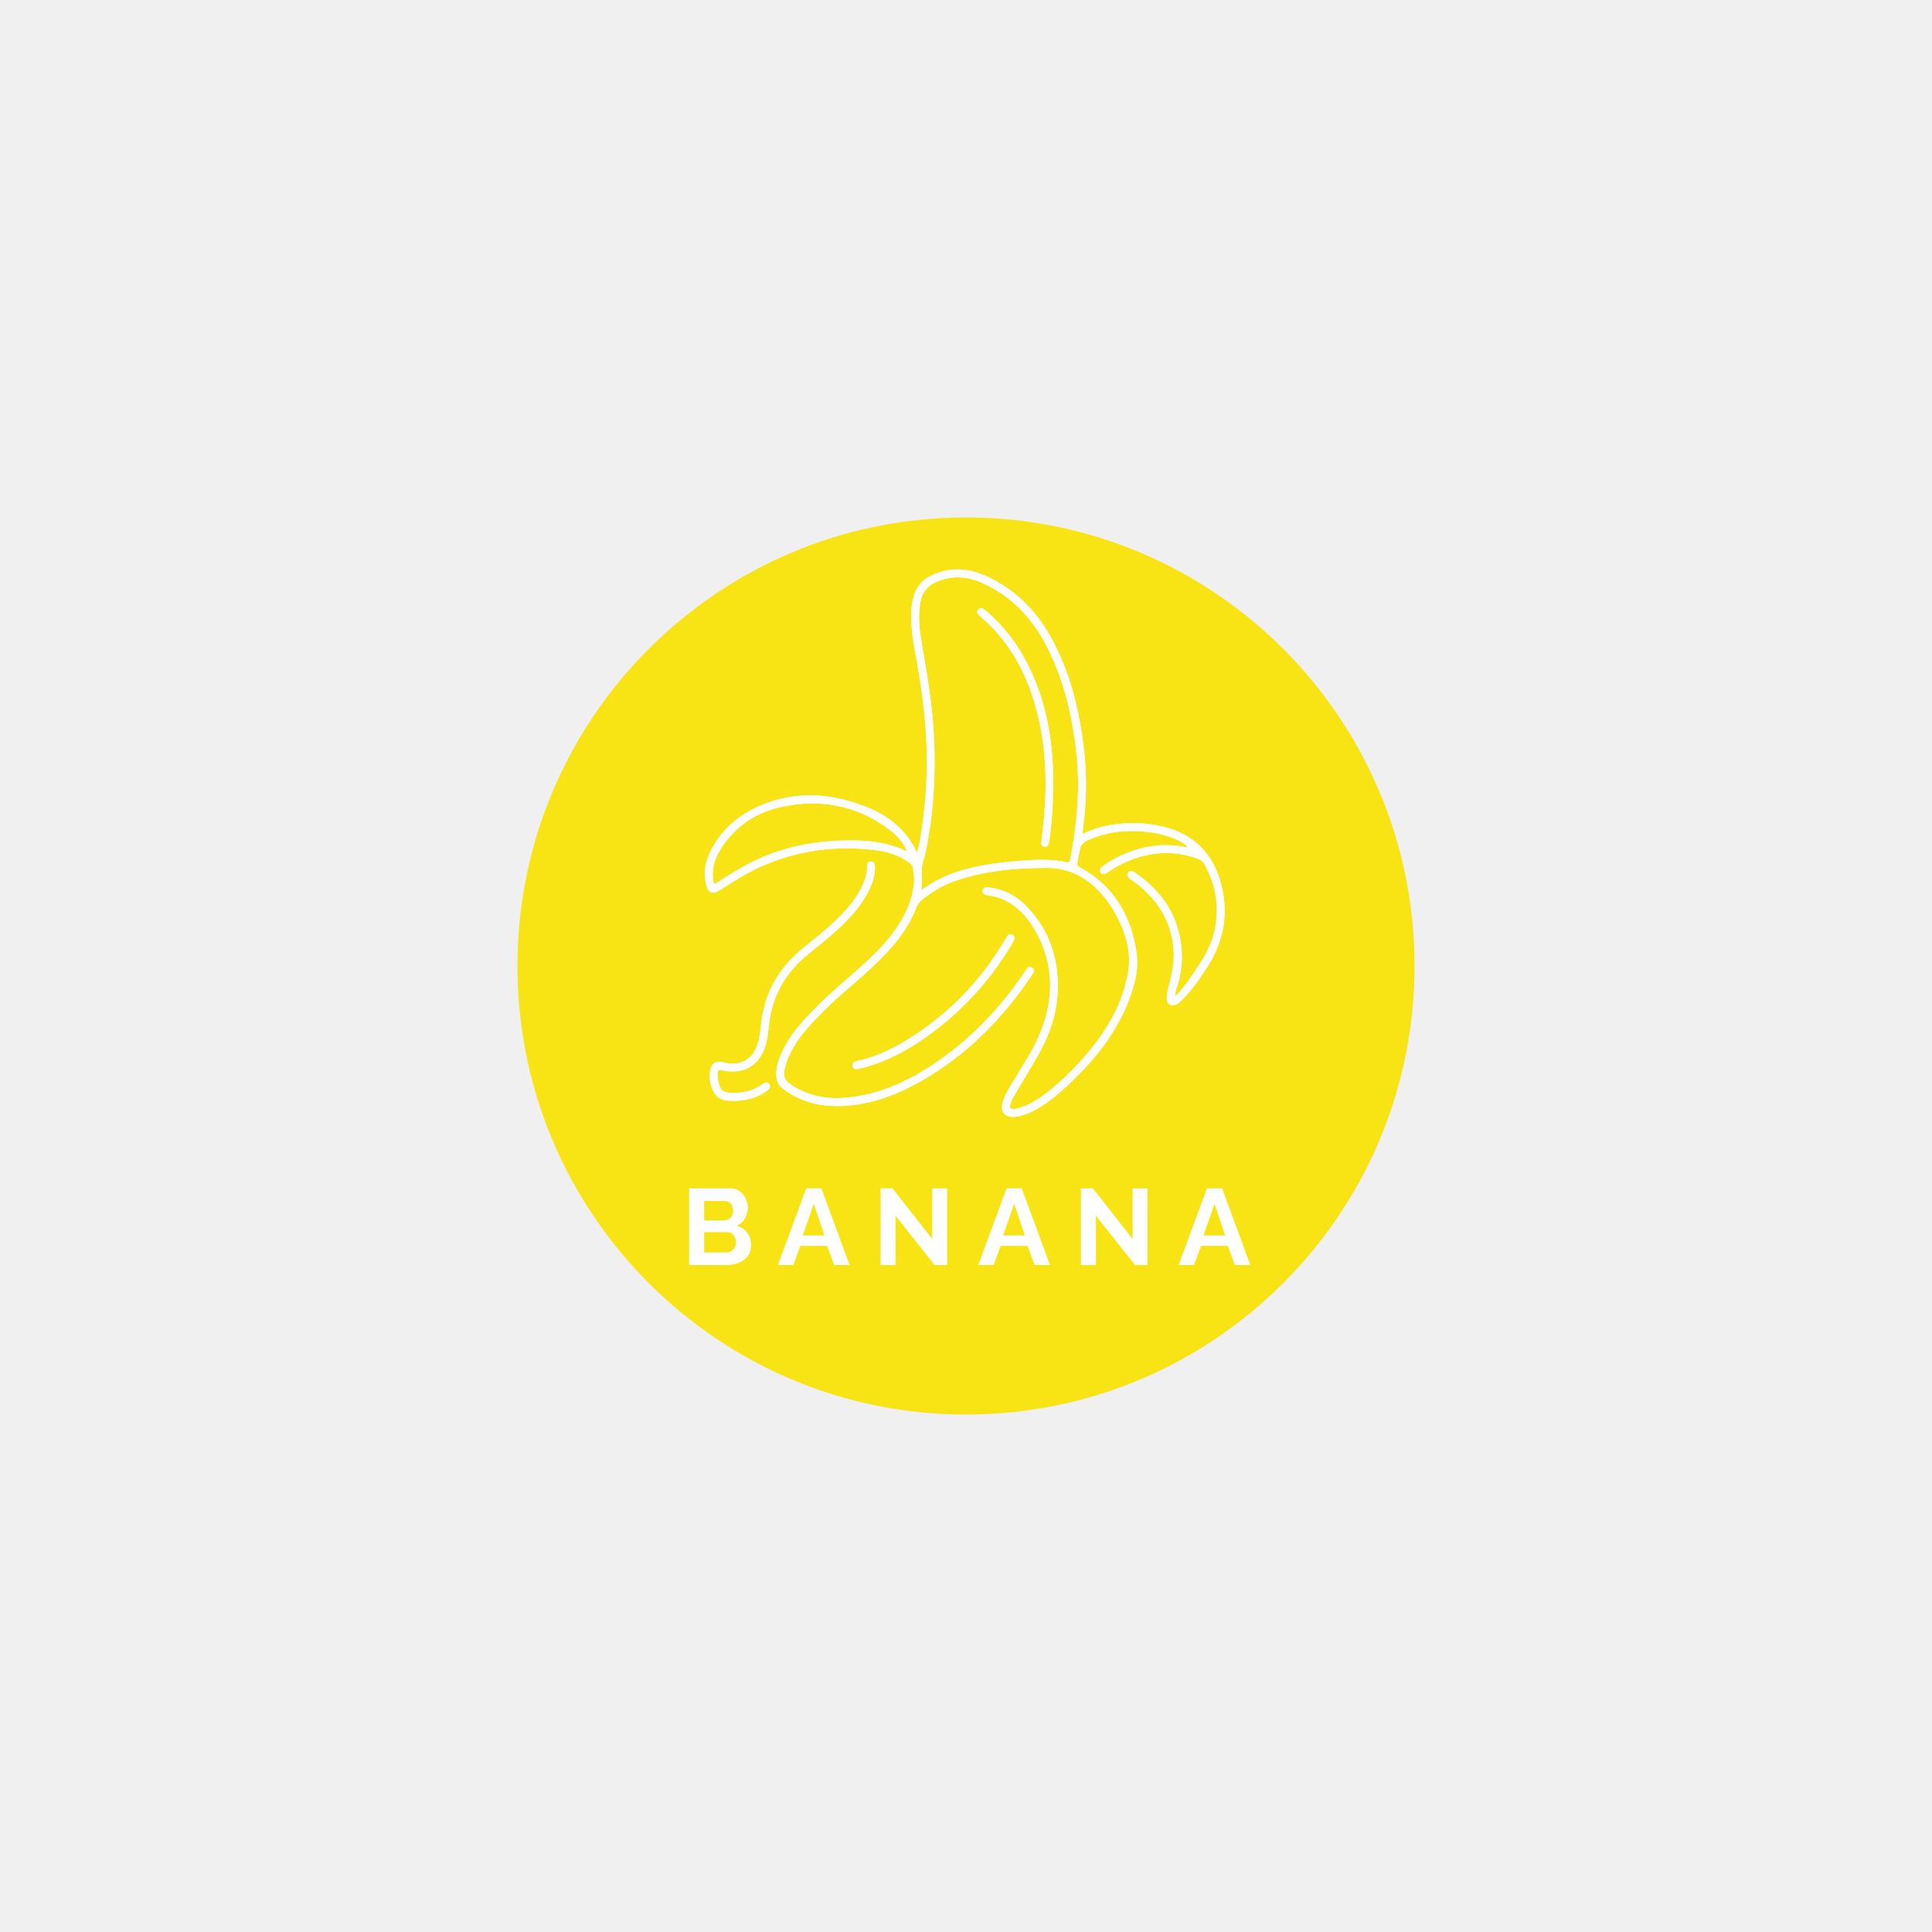
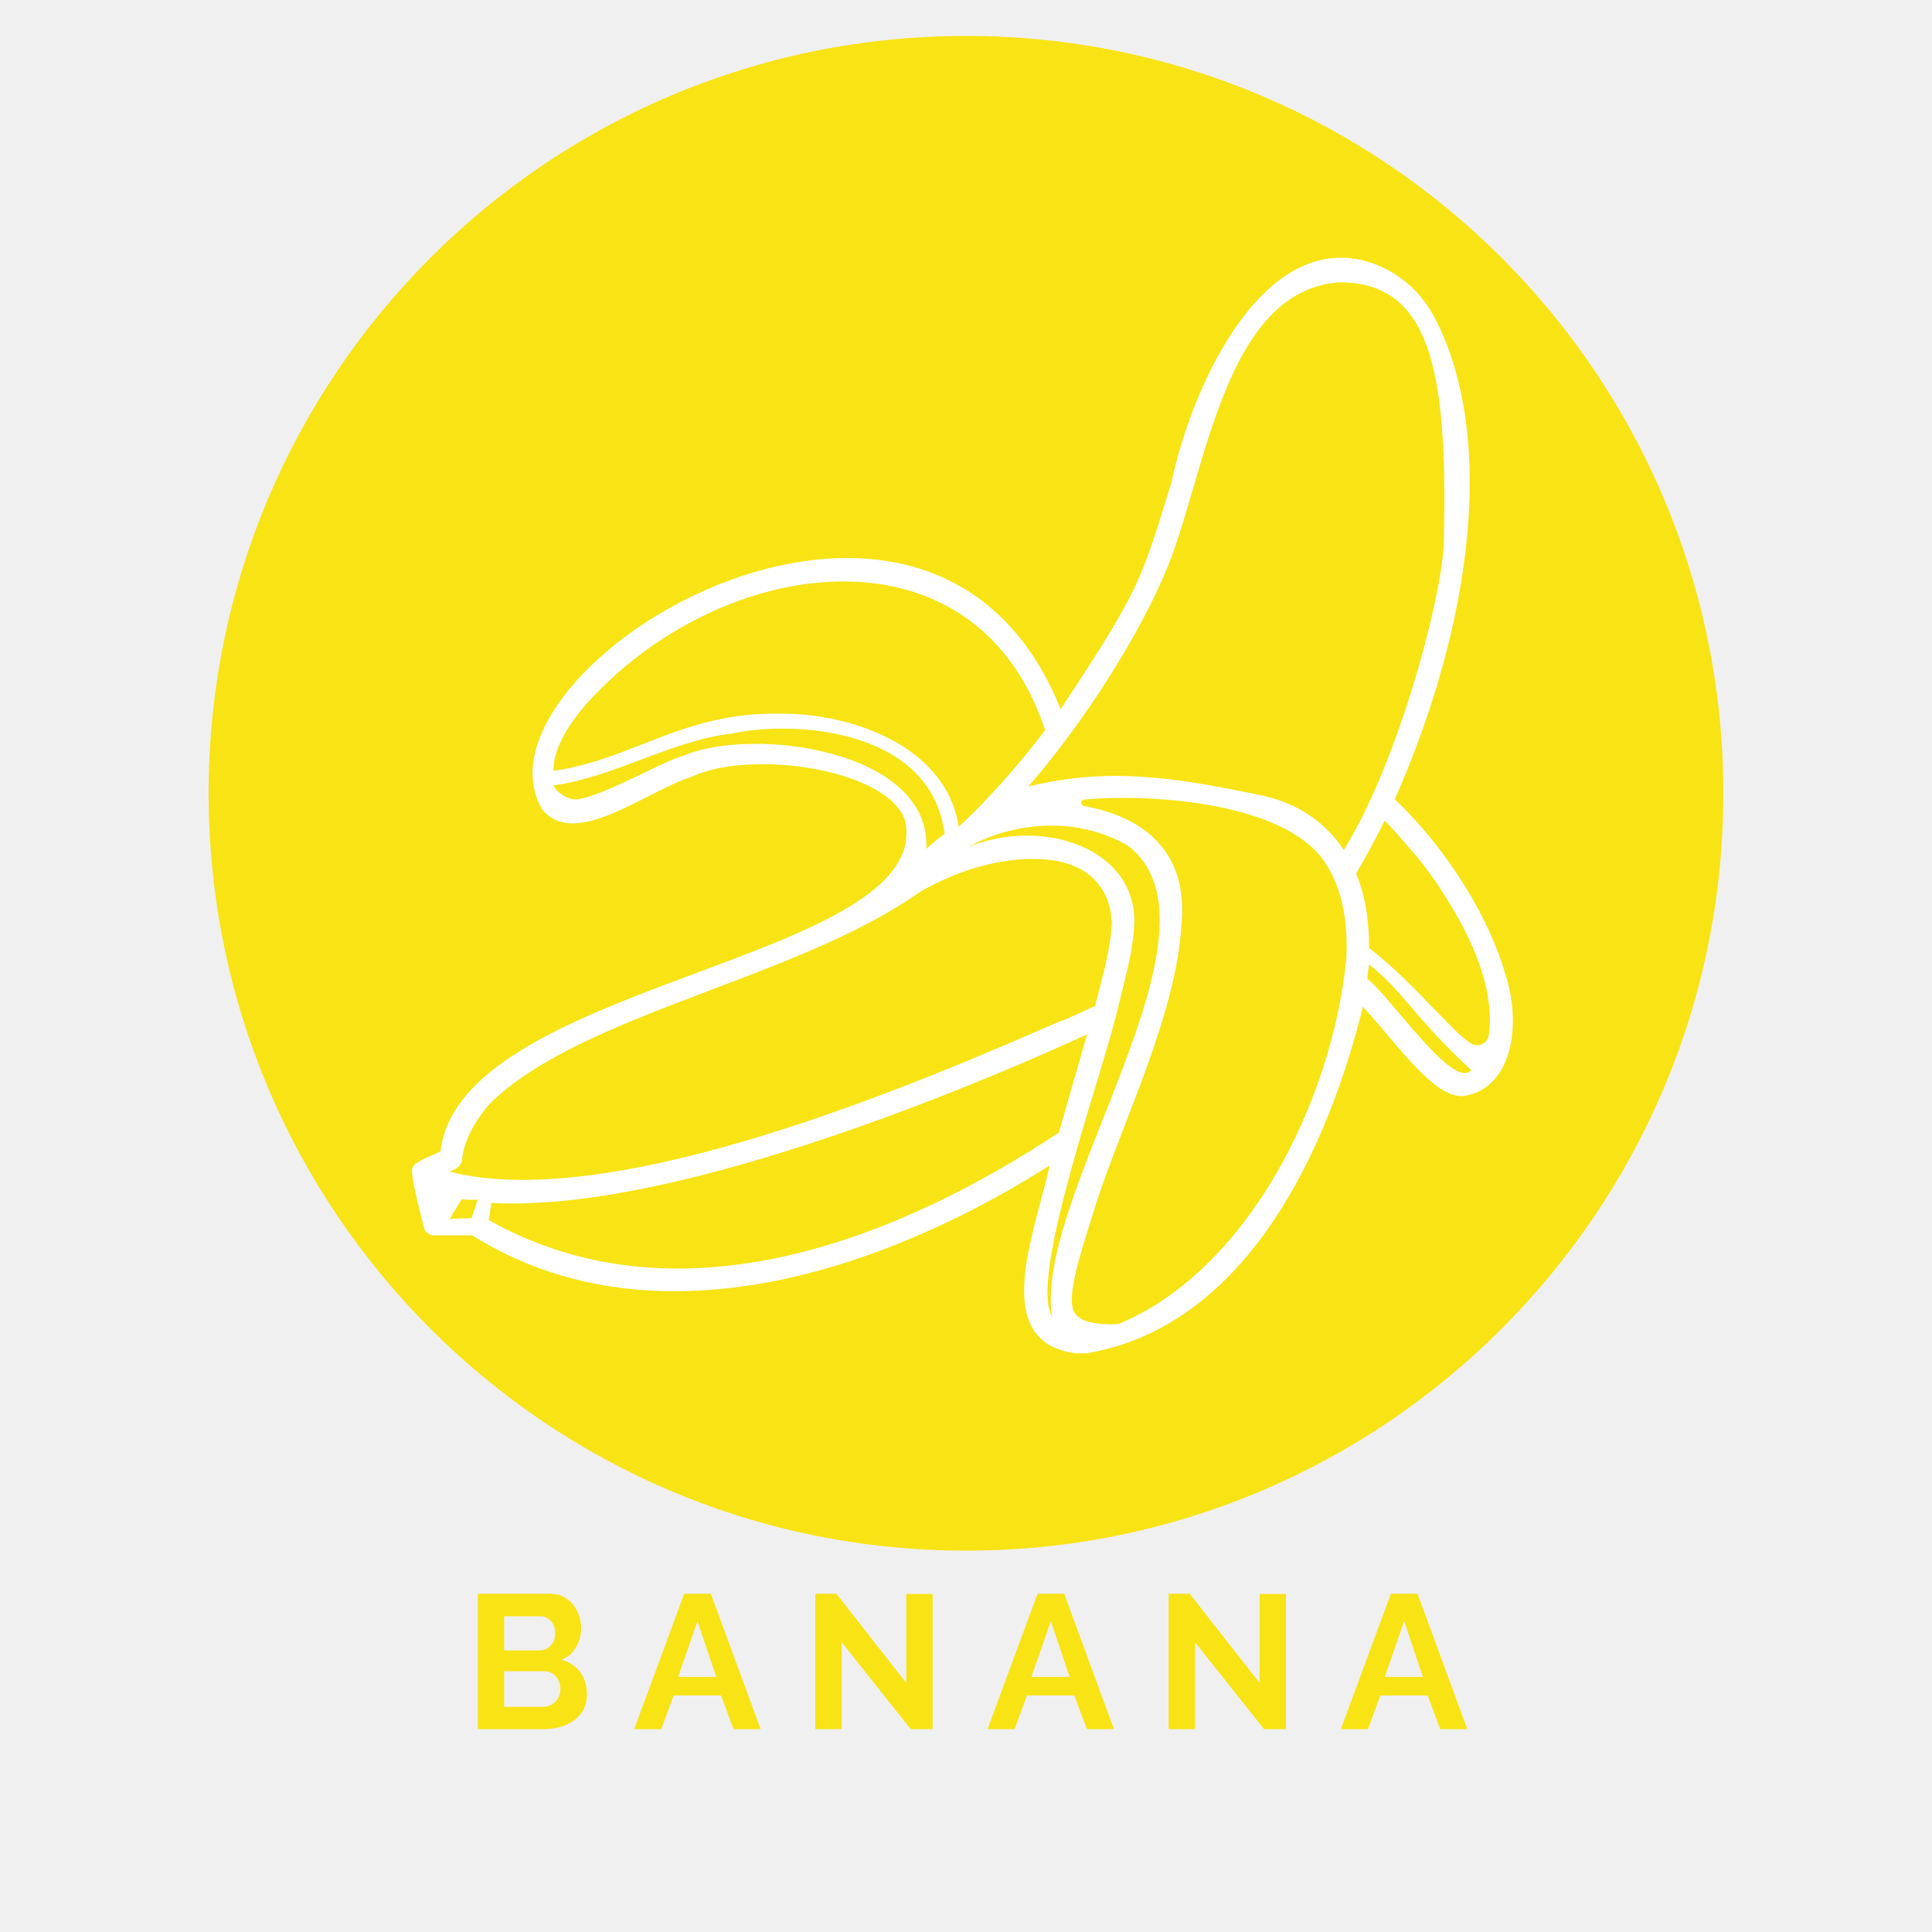
<svg xmlns="http://www.w3.org/2000/svg" width="500" zoomAndPan="magnify" viewBox="0 0 375 375" height="500" preserveAspectRatio="xMidYMid meet" version="1.0">
  <defs>
    <g />
-     <clipPath id="67c0526797">
-       <path d="M 100.438 100.438 L 274.562 100.438 L 274.562 274.562 L 100.438 274.562 Z M 100.438 100.438 " clip-rule="nonzero" />
+     <clipPath id="21d79a591e">
+       <path d="M 0.5 0.977 L 294.5 0.977 L 294.5 294.977 L 0.5 294.977 Z M 0.5 0.977 " clip-rule="nonzero" />
    </clipPath>
-     <clipPath id="12c39b415a">
-       <path d="M 187.5 100.438 C 139.418 100.438 100.438 139.418 100.438 187.5 C 100.438 235.582 139.418 274.562 187.5 274.562 C 235.582 274.562 274.562 235.582 274.562 187.5 C 274.562 139.418 235.582 100.438 187.5 100.438 Z M 187.5 100.438 " clip-rule="nonzero" />
+     <clipPath id="ad9d482d0a">
+       <path d="M 147.5 0.977 C 66.312 0.977 0.5 66.789 0.5 147.977 C 0.5 229.16 66.312 294.977 147.5 294.977 C 228.688 294.977 294.5 229.16 294.5 147.977 C 294.5 66.789 228.688 0.977 147.5 0.977 Z M 147.5 0.977 " clip-rule="nonzero" />
    </clipPath>
-     <clipPath id="3fb82b9c5c">
-       <path d="M 0.438 0.438 L 174.562 0.438 L 174.562 174.562 L 0.438 174.562 Z M 0.438 0.438 " clip-rule="nonzero" />
+     <clipPath id="df98efef53">
+       <path d="M 0.5 0.977 L 294.5 0.977 L 294.5 294.977 L 0.5 294.977 Z M 0.5 0.977 " clip-rule="nonzero" />
    </clipPath>
-     <clipPath id="58fa93b9ac">
-       <path d="M 87.5 0.438 C 39.418 0.438 0.438 39.418 0.438 87.5 C 0.438 135.582 39.418 174.562 87.5 174.562 C 135.582 174.562 174.562 135.582 174.562 87.5 C 174.562 39.418 135.582 0.438 87.5 0.438 Z M 87.5 0.438 " clip-rule="nonzero" />
+     <clipPath id="e3b07fd9fd">
+       <path d="M 147.5 0.977 C 66.312 0.977 0.5 66.789 0.5 147.977 C 0.5 229.16 66.312 294.977 147.5 294.977 C 228.688 294.977 294.5 229.16 294.5 147.977 C 294.5 66.789 228.688 0.977 147.5 0.977 Z M 147.5 0.977 " clip-rule="nonzero" />
    </clipPath>
-     <clipPath id="44bb7f422f">
-       <rect x="0" width="175" y="0" height="175" />
+     <clipPath id="85a2fc3917">
+       <rect x="0" width="295" y="0" height="295" />
    </clipPath>
-     <clipPath id="847bb290d3">
-       <path d="M 136.523 110 L 238 110 L 238 217 L 136.523 217 Z M 136.523 110 " clip-rule="nonzero" />
+     <clipPath id="921e2514db">
+       <path d="M 39.57 44 L 254 44 L 254 256.68 L 39.57 256.68 Z M 39.57 44 " clip-rule="nonzero" />
+     </clipPath>
+     <clipPath id="57b9a3077a">
+       <rect x="0" width="295" y="0" height="296" />
+     </clipPath>
+     <clipPath id="83fb41e050">
+       <rect x="0" width="198" y="0" height="45" />
    </clipPath>
  </defs>
-   <g clip-path="url(#67c0526797)">
-     <g clip-path="url(#12c39b415a)">
-       <g transform="matrix(1, 0, 0, 1, 100, 100)">
-         <g clip-path="url(#44bb7f422f)">
-           <g clip-path="url(#3fb82b9c5c)">
-             <g clip-path="url(#58fa93b9ac)">
-               <path fill="#f8e314" d="M 0.438 0.438 L 174.562 0.438 L 174.562 174.562 L 0.438 174.562 Z M 0.438 0.438 " fill-opacity="1" fill-rule="nonzero" />
+   <g transform="matrix(1, 0, 0, 1, 40, 6)">
+     <g clip-path="url(#57b9a3077a)">
+       <g clip-path="url(#21d79a591e)">
+         <g clip-path="url(#ad9d482d0a)">
+           <g>
+             <g clip-path="url(#85a2fc3917)">
+               <g clip-path="url(#df98efef53)">
+                 <g clip-path="url(#e3b07fd9fd)">
+                   <path fill="#f8e314" d="M 0.5 0.977 L 294.5 0.977 L 294.5 294.977 L 0.5 294.977 Z M 0.5 0.977 " fill-opacity="1" fill-rule="nonzero" />
+                 </g>
+               </g>
            </g>
+           </g>
+         </g>
+       </g>
+       <g clip-path="url(#921e2514db)">
+         <path fill="#ffffff" d="M 252.117 182.852 C 249.129 172.625 241.652 159.617 230.734 149.129 C 245.625 115.418 250.598 78.906 238.438 55.621 C 235.695 50.371 230.977 46.355 225.281 44.738 C 205.453 39.121 191.594 67.723 187.348 87.77 C 181.512 106.285 181.852 107.547 165.863 131.637 C 140.336 67.996 49.391 123.734 65.199 151.062 C 71.5 158.977 85.285 147.629 94.227 144.773 C 105.949 139.293 132.707 143.391 135.727 153.418 C 140.973 180.668 49.305 184.469 45.512 217.445 C 44.504 218.141 40.301 219.383 40.012 220.777 C 39.574 222 42.074 231.469 42.41 232.703 C 42.418 232.715 42.426 232.727 42.438 232.738 C 42.438 232.742 42.441 232.742 42.441 232.742 C 42.789 233.336 43.453 233.734 44.137 233.781 C 44.285 233.793 51.48 233.785 51.645 233.785 C 88.305 256.711 134.262 238.98 163.727 220.219 C 160.895 233.5 151.352 255.562 170.117 256.805 C 199.809 252.312 216.613 221.273 224.539 189.434 C 230.219 195.379 238.188 207.238 243.965 206.754 C 253.598 205.402 255.449 192.766 252.117 182.852 Z M 186.727 103.793 C 194.184 85.082 197.762 50.777 219.668 48.809 C 237.449 48.559 240.961 65.504 240.27 97.824 C 240.621 107.473 231.691 141.59 220.824 158.973 C 217.25 153.559 211.992 150.027 205.379 148.496 C 188.09 144.848 175.148 142.852 159.59 146.664 C 170.305 134.414 181.469 116.871 186.727 103.793 Z M 73.512 130.973 C 99.52 101.582 149.242 94.5 162.855 135.711 C 157.523 142.742 151.891 149.035 146.074 154.492 C 143.793 138.965 125.434 132.379 111.332 132.52 C 92.641 132.176 82.648 141.48 67.453 143.621 C 67.285 140.238 69.418 135.762 73.512 130.973 Z M 92.672 140.695 C 88.617 141.707 78.074 148.082 72.266 149.133 C 70.332 149.484 67.914 147.68 67.445 146.449 C 79.121 144.871 90.121 137.82 102.035 136.383 C 114.809 133.645 140.891 135.77 143.328 155.852 C 141.871 156.934 140.699 157.934 139.797 158.75 C 140.793 139.441 105.758 134.957 92.672 140.695 Z M 49.676 219.113 C 50.027 215.59 51.93 211.785 55.18 208.113 C 72.906 190.785 114.562 184.039 138.285 167.301 C 140.031 166.227 142.055 165.203 144.238 164.301 C 149.215 162.121 155.25 160.66 160.707 160.719 C 165.762 160.734 170.277 162.062 173.039 165.402 C 174.621 167.277 175.629 169.781 175.809 173.039 C 175.574 178.363 173.902 183.941 172.543 189.246 C 170.66 190.125 169.121 190.836 166.156 192.164 C 166.176 192.113 166.191 192.066 166.207 192.016 C 139.633 203.66 79.391 229.695 47.289 221.422 C 48.348 220.941 49.594 220.426 49.676 219.113 Z M 51.531 230.453 L 47.289 230.574 L 49.637 226.723 C 50.289 226.938 52.02 226.879 52.711 226.844 Z M 54.855 230.809 L 55.387 227.48 C 58.895 227.684 62.559 227.598 66.09 227.352 C 102.891 224.844 155.734 201.832 171.008 194.77 C 169.355 200.539 167.133 208.113 165.516 213.832 L 165.512 213.832 C 135.918 233.391 92.66 252.059 54.855 230.809 Z M 177.254 188.508 C 178.543 183.367 180.016 178.141 180.164 173.039 C 180.438 158.758 162.645 152.551 148.016 158.352 C 157.164 153.332 169.285 152.543 178.906 158.137 C 199.875 174.184 160.5 226.082 164.199 249.598 C 159.555 241.492 174.711 200.695 177.254 188.508 Z M 221.328 180.055 C 218.453 208.453 201.781 240.746 177.156 250.961 C 177.082 250.992 177 251.008 176.922 251.012 C 172.617 251.184 169.859 250.523 168.785 249.074 C 166.25 246.27 170.844 234.129 172.785 227.48 C 178.098 211.289 188.27 190.836 189.301 173.699 C 190.77 159.594 182.246 152.539 170.414 150.453 C 169.676 150.324 169.73 149.242 170.477 149.18 C 185 147.969 209.047 150.113 216.812 160.879 L 216.812 160.883 C 220.219 165.598 221.355 171.633 221.383 177.434 C 221.391 178.297 221.371 179.172 221.328 180.055 Z M 225.375 183.957 C 225.395 183.754 225.719 181.398 225.734 181.199 C 232.828 186.883 233.871 190.84 245.574 201.707 C 242.062 205.684 229.945 187.5 225.375 183.957 Z M 248.977 194.895 C 248.742 196.613 246.758 197.441 245.344 196.434 C 242.793 194.621 240.746 192.203 238.25 189.727 C 234.234 185.527 230.402 181.664 225.734 177.977 C 225.746 176.719 225.707 175.445 225.609 174.172 C 225.578 173.75 225.539 173.332 225.496 172.918 C 225.484 172.816 225.477 172.719 225.465 172.621 C 225.426 172.262 225.379 171.91 225.332 171.555 C 225.305 171.359 225.273 171.164 225.242 170.965 C 225.211 170.762 225.176 170.555 225.141 170.352 C 225.109 170.148 225.07 169.945 225.035 169.742 C 224.988 169.496 224.938 169.25 224.887 169.004 C 224.84 168.785 224.793 168.57 224.742 168.352 C 224.68 168.078 224.613 167.809 224.543 167.539 C 224.516 167.422 224.484 167.309 224.453 167.195 C 224.238 166.391 223.992 165.598 223.715 164.824 C 223.707 164.793 223.695 164.766 223.684 164.734 C 223.539 164.332 223.387 163.934 223.227 163.539 C 223.723 162.695 224.207 161.852 224.684 161.008 C 224.852 160.711 225.012 160.414 225.176 160.117 C 225.484 159.562 225.793 159.008 226.09 158.453 C 226.242 158.172 226.391 157.891 226.539 157.605 C 226.84 157.047 227.137 156.484 227.43 155.922 C 227.684 155.426 227.93 154.934 228.176 154.441 C 228.375 154.051 228.574 153.66 228.77 153.27 C 230.145 154.703 231.574 156.281 233.008 157.973 C 236.301 161.629 239.23 165.664 241.648 169.844 C 246.617 177.996 250.062 186.977 248.977 194.895 Z M 248.977 194.895 " fill-opacity="1" fill-rule="nonzero" />
+       </g>
+     </g>
+   </g>
+   <g transform="matrix(1, 0, 0, 1, 89, 301)">
+     <g clip-path="url(#83fb41e050)">
+       <g fill="#f8e314" fill-opacity="1">
+         <g transform="translate(1.009099, 34.62705)">
+           <g>
+             <path d="M 23.906 -6.781 C 23.906 -5.289 23.52 -4.047 22.75 -3.047 C 21.988 -2.047 20.961 -1.285 19.672 -0.766 C 18.379 -0.254 16.969 0 15.438 0 L 2.734 0 L 2.734 -26.281 L 16.812 -26.281 C 18.039 -26.281 19.102 -25.953 20 -25.297 C 20.906 -24.641 21.598 -23.801 22.078 -22.781 C 22.555 -21.758 22.797 -20.691 22.797 -19.578 C 22.797 -18.316 22.473 -17.117 21.828 -15.984 C 21.191 -14.848 20.258 -14.008 19.031 -13.469 C 20.531 -13.031 21.719 -12.227 22.594 -11.062 C 23.469 -9.906 23.906 -8.477 23.906 -6.781 Z M 18.766 -7.734 C 18.766 -8.398 18.629 -9 18.359 -9.531 C 18.086 -10.062 17.723 -10.477 17.266 -10.781 C 16.805 -11.094 16.281 -11.25 15.688 -11.25 L 7.844 -11.25 L 7.844 -4.328 L 15.438 -4.328 C 16.051 -4.328 16.609 -4.477 17.109 -4.781 C 17.617 -5.094 18.02 -5.508 18.312 -6.031 C 18.613 -6.551 18.766 -7.117 18.766 -7.734 Z M 7.844 -21.906 L 7.844 -15.281 L 14.656 -15.281 C 15.227 -15.281 15.75 -15.414 16.219 -15.688 C 16.688 -15.969 17.062 -16.352 17.344 -16.844 C 17.625 -17.332 17.766 -17.926 17.766 -18.625 C 17.766 -19.289 17.633 -19.867 17.375 -20.359 C 17.113 -20.848 16.766 -21.227 16.328 -21.5 C 15.898 -21.77 15.414 -21.906 14.875 -21.906 Z M 7.844 -21.906 " />
+           </g>
+         </g>
+       </g>
+       <g fill="#f8e314" fill-opacity="1">
+         <g transform="translate(26.17727, 34.62705)">
+           <g />
+         </g>
+       </g>
+       <g fill="#f8e314" fill-opacity="1">
+         <g transform="translate(33.91255, 34.62705)">
+           <g>
+             <path d="M 9.891 -26.281 L 15.062 -26.281 L 24.719 0 L 19.469 0 L 17.031 -6.547 L 7.844 -6.547 L 5.438 0 L 0.188 0 Z M 16.109 -10.141 L 12.469 -20.984 L 8.703 -10.141 Z M 16.109 -10.141 " />
+           </g>
+         </g>
+       </g>
+       <g fill="#f8e314" fill-opacity="1">
+         <g transform="translate(57.63704, 34.62705)">
+           <g />
+         </g>
+       </g>
+       <g fill="#f8e314" fill-opacity="1">
+         <g transform="translate(66.51992, 34.62705)">
+           <g>
+             <path d="M 7.844 -16.875 L 7.844 0 L 2.734 0 L 2.734 -26.281 L 6.812 -26.281 L 20.391 -8.953 L 20.391 -26.25 L 25.5 -26.25 L 25.5 0 L 21.25 0 Z M 7.844 -16.875 " />
+           </g>
+         </g>
+       </g>
+       <g fill="#f8e314" fill-opacity="1">
+         <g transform="translate(94.7601, 34.62705)">
+           <g />
+         </g>
+       </g>
+       <g fill="#f8e314" fill-opacity="1">
+         <g transform="translate(102.4954, 34.62705)">
+           <g>
+             <path d="M 9.891 -26.281 L 15.062 -26.281 L 24.719 0 L 19.469 0 L 17.031 -6.547 L 7.844 -6.547 L 5.438 0 L 0.188 0 Z M 16.109 -10.141 L 12.469 -20.984 L 8.703 -10.141 Z M 16.109 -10.141 " />
+           </g>
+         </g>
+       </g>
+       <g fill="#f8e314" fill-opacity="1">
+         <g transform="translate(126.2199, 34.62705)">
+           <g />
+         </g>
+       </g>
+       <g fill="#f8e314" fill-opacity="1">
+         <g transform="translate(135.1027, 34.62705)">
+           <g>
+             <path d="M 7.844 -16.875 L 7.844 0 L 2.734 0 L 2.734 -26.281 L 6.812 -26.281 L 20.391 -8.953 L 20.391 -26.25 L 25.5 -26.25 L 25.5 0 L 21.25 0 Z M 7.844 -16.875 " />
+           </g>
+         </g>
+       </g>
+       <g fill="#f8e314" fill-opacity="1">
+         <g transform="translate(163.3429, 34.62705)">
+           <g />
+         </g>
+       </g>
+       <g fill="#f8e314" fill-opacity="1">
+         <g transform="translate(171.0782, 34.62705)">
+           <g>
+             <path d="M 9.891 -26.281 L 15.062 -26.281 L 24.719 0 L 19.469 0 L 17.031 -6.547 L 7.844 -6.547 L 5.438 0 L 0.188 0 Z M 16.109 -10.141 L 12.469 -20.984 L 8.703 -10.141 Z M 16.109 -10.141 " />
          </g>
        </g>
      </g>
    </g>
  </g>
-   <g clip-path="url(#847bb290d3)">
-     <path fill="#ffffff" d="M 228.117 193.211 C 228.348 193.355 229.945 191.449 231.422 189.254 C 233.605 186.008 235.156 183.723 235.832 180.207 C 236.668 175.844 235.957 171.719 233.828 167.824 C 233.5 167.227 233.027 166.855 232.391 166.629 C 227.84 165.031 223.367 165.285 218.953 167.145 C 217.629 167.699 216.367 168.371 215.191 169.199 C 215.031 169.312 214.863 169.422 214.691 169.516 C 214.309 169.73 213.902 169.766 213.629 169.387 C 213.332 168.98 213.473 168.57 213.852 168.281 C 214.695 167.633 215.59 167.066 216.535 166.578 C 220.789 164.375 225.258 163.484 230.016 164.395 C 230.18 164.426 230.348 164.438 230.57 164.469 C 230.5 164.359 230.402 164.234 230.273 164.105 C 230.273 164.105 230.129 163.965 229.965 163.848 C 227.309 161.992 223.082 161.516 223.082 161.516 C 219.27 161.039 215.539 161.309 211.941 162.758 C 211.918 162.766 211.895 162.773 211.871 162.781 C 211.301 162.984 210.223 163.367 209.824 164.219 C 209.734 164.406 209.684 164.605 209.602 164.934 C 209.535 165.191 209.516 165.34 209.461 165.633 C 209.391 166.035 209.27 166.641 209.184 167.086 C 209.09 167.559 209.043 167.781 209.172 168.004 C 209.281 168.195 209.461 168.277 209.504 168.301 C 216.086 171.816 219.465 177.574 220.578 184.711 C 221.148 188.352 220.082 191.875 218.668 195.234 C 216.191 201.102 212.25 205.914 207.672 210.246 C 205.41 212.391 203.051 214.422 200.211 215.793 C 199.207 216.277 198.172 216.672 197.047 216.773 C 195.023 216.961 194.047 215.789 194.641 213.848 C 195.141 212.227 196.098 210.828 196.965 209.395 C 198.727 206.48 200.629 203.641 201.906 200.465 C 204.566 193.859 204.617 187.312 201.133 180.965 C 199.578 178.125 197.496 175.738 194.398 174.445 C 193.5 174.07 192.551 173.918 191.602 173.754 C 191.09 173.664 190.664 173.461 190.738 172.859 C 190.816 172.238 191.309 172.195 191.809 172.246 C 194.906 172.551 197.449 173.965 199.539 176.211 C 203.715 180.699 205.477 186.07 205.309 192.145 C 205.184 196.727 203.727 200.91 201.469 204.84 C 199.934 207.516 198.332 210.152 196.77 212.812 C 196.457 213.344 196.199 213.906 196.059 214.512 C 195.941 215.008 196.109 215.266 196.652 215.25 C 197.668 215.219 198.586 214.852 199.48 214.434 C 201.535 213.469 203.305 212.086 205 210.602 C 209.281 206.844 213.016 202.629 215.805 197.633 C 217.258 195.027 218.262 192.254 218.859 189.328 C 219.688 185.266 218.699 181.543 216.84 177.969 C 215.938 176.23 214.855 174.617 213.516 173.176 C 210.746 170.188 207.391 168.465 203.266 168.461 C 197.117 168.453 191.035 168.988 185.184 171.07 C 182.93 171.871 180.898 173.078 179.047 174.594 C 178.562 174.988 178.125 175.43 177.902 176.023 C 176.211 180.543 173.148 184.062 169.723 187.32 C 166.531 190.352 163.051 193.055 159.938 196.168 C 157.703 198.402 155.492 200.668 153.914 203.449 C 153.141 204.809 152.531 206.234 152.246 207.785 C 152.047 208.848 152.309 209.668 153.258 210.34 C 156.527 212.648 160.18 213.391 164.086 213.078 C 170.227 212.59 175.672 210.156 180.762 206.844 C 188.137 202.039 194.082 195.805 198.973 188.523 C 199.297 188.039 199.609 187.344 200.332 187.812 C 201.055 188.281 200.559 188.852 200.234 189.34 C 194.535 197.867 187.461 204.965 178.469 210.012 C 174.168 212.422 169.617 214.168 164.656 214.59 C 160.004 214.984 155.66 214.191 151.867 211.23 C 151.035 210.582 150.719 209.781 150.68 208.812 C 150.586 206.516 151.543 204.527 152.625 202.605 C 154.242 199.738 156.531 197.402 158.832 195.09 C 161.344 192.562 164.117 190.328 166.762 187.949 C 169.41 185.566 171.984 183.109 174.004 180.148 C 175.805 177.504 177.105 174.648 177.398 171.414 C 177.492 170.395 177.359 169.391 177.184 168.391 C 177.098 167.902 176.75 167.633 176.387 167.371 C 174.457 165.965 172.246 165.316 169.914 165.02 C 162.164 164.039 154.699 165.066 147.559 168.262 C 145.207 169.316 143.031 170.684 140.863 172.055 C 140.527 172.266 140.203 172.488 139.867 172.699 C 138.281 173.707 137.488 173.41 137.047 171.602 C 136.523 169.445 136.863 167.379 137.82 165.41 C 140.141 160.625 144.051 157.598 148.922 155.836 C 155.566 153.434 162.148 154.172 168.574 156.789 C 172.113 158.23 175.031 160.488 177.07 163.777 C 177.395 164.293 177.652 164.852 178.008 165.52 C 178.418 164.164 178.609 162.891 178.805 161.621 C 179.586 156.535 179.984 151.422 179.883 146.27 C 179.766 140.402 179.051 134.602 178.035 128.828 C 177.559 126.109 176.969 123.402 176.879 120.625 C 176.824 118.988 176.887 117.367 177.328 115.777 C 177.828 113.984 178.891 112.66 180.547 111.824 C 184.219 109.969 187.922 110.195 191.551 111.871 C 196.852 114.316 200.852 118.227 203.738 123.273 C 206.816 128.648 208.609 134.473 209.684 140.547 C 210.547 145.406 210.965 150.289 210.727 155.223 C 210.637 157.121 210.426 159.012 210.211 160.898 C 210.18 161.191 210.148 161.484 210.109 161.875 C 211.621 161.18 213.086 160.625 214.633 160.309 C 218.367 159.547 222.098 159.547 225.801 160.457 C 231.902 161.953 235.605 165.852 237.102 171.922 C 238.488 177.547 237.48 182.746 234.402 187.586 C 232.941 189.883 231.398 192.117 229.469 194.055 C 229.16 194.367 228.812 194.664 228.438 194.891 C 227.438 195.488 226.531 194.996 226.469 193.828 C 226.426 193.082 226.621 192.359 226.801 191.641 C 227.398 189.266 227.973 186.875 227.797 184.406 C 227.441 179.316 225.121 175.238 221.242 172 C 220.637 171.496 219.977 171.055 219.34 170.59 C 218.918 170.277 218.652 169.875 218.977 169.391 C 219.312 168.887 219.785 169.039 220.211 169.324 C 225.457 172.855 228.73 177.625 229.32 184.027 C 229.738 188.582 228.332 191.918 228.328 191.93 C 228.117 192.555 228.098 192.797 228.098 192.797 C 228.078 193.004 228.062 193.172 228.117 193.211 Z M 175.848 165.176 C 175.918 165.207 175.988 165.234 176.055 165.266 C 176.031 165.199 176.004 165.133 175.98 165.062 C 175.25 163.414 174.059 162.105 172.664 161.051 C 166.312 156.254 159.141 154.965 151.492 156.664 C 146.664 157.738 142.707 160.398 139.98 164.648 C 138.82 166.461 138.133 168.414 138.398 170.609 C 138.527 171.668 138.598 171.699 139.465 171.137 C 141.93 169.531 144.43 167.996 147.109 166.77 C 151.957 164.555 157.07 163.453 162.367 163.195 C 166.98 162.973 171.555 163.16 175.848 165.176 Z M 178.777 172.789 C 179.16 172.539 179.367 172.41 179.562 172.273 C 182.004 170.574 184.691 169.438 187.559 168.684 C 191.758 167.582 196.055 167.172 200.371 166.934 C 202.418 166.82 204.473 166.883 206.5 167.25 C 207.609 167.453 207.613 167.48 207.82 166.367 C 208.531 162.504 209.051 158.617 209.215 154.691 C 209.395 150.387 209.059 146.113 208.348 141.859 C 207.34 135.805 205.672 129.977 202.699 124.566 C 199.918 119.504 196.016 115.594 190.73 113.188 C 187.73 111.824 184.645 111.605 181.555 113.035 C 179.98 113.762 179.043 114.957 178.695 116.656 C 178.18 119.145 178.371 121.621 178.785 124.09 C 179.832 130.293 180.965 136.48 181.277 142.785 C 181.656 150.367 181.211 157.883 179.676 165.324 C 179.434 166.504 178.961 167.66 178.887 168.848 C 178.812 170.09 179.066 171.352 178.777 172.789 Z M 148.902 211.688 C 149.324 211.375 149.711 210.996 149.336 210.457 C 148.973 209.938 148.48 210.09 148.039 210.414 C 146.363 211.652 144.453 212.121 142.402 212.137 C 140.328 212.152 139.789 211.727 139.379 209.699 C 139.316 209.387 139.285 209.062 139.285 208.742 C 139.277 207.621 139.359 207.562 140.461 207.793 C 144.391 208.621 147.551 206.691 148.613 202.82 C 148.922 201.699 149.098 200.551 149.203 199.395 C 149.727 193.719 152.18 189.078 156.578 185.457 C 158.848 183.59 161.16 181.781 163.293 179.75 C 165.539 177.605 167.535 175.266 168.852 172.422 C 169.488 171.039 169.91 169.602 169.824 168.059 C 169.797 167.559 169.566 167.18 169.008 167.207 C 168.48 167.23 168.309 167.594 168.316 168.074 C 168.336 169.359 167.992 170.562 167.469 171.723 C 166.457 173.957 164.973 175.855 163.273 177.598 C 160.996 179.938 158.438 181.961 155.902 184.012 C 151.258 187.77 148.441 192.547 147.762 198.531 C 147.582 200.125 147.438 201.73 146.832 203.238 C 146.109 205.027 144.828 206.125 142.891 206.426 C 141.934 206.574 141.027 206.309 140.109 206.148 C 138.855 205.926 138.148 206.34 137.883 207.582 C 137.551 209.109 137.824 210.57 138.555 211.953 C 139.086 212.949 139.926 213.48 141.031 213.609 C 141.496 213.66 141.965 213.668 142.434 213.695 C 144.781 213.633 146.984 213.121 148.902 211.688 Z M 196.461 181.395 C 196.156 181.266 195.859 181.305 195.645 181.551 C 195.453 181.77 195.297 182.027 195.148 182.281 C 190.355 190.48 183.91 197.062 175.805 202.004 C 172.863 203.797 169.738 205.199 166.355 205.949 C 165.84 206.066 165.352 206.273 165.48 206.918 C 165.625 207.609 166.168 207.59 166.715 207.453 C 167.289 207.309 167.867 207.176 168.434 207.004 C 173.762 205.391 178.406 202.531 182.703 199.062 C 188.23 194.598 192.832 189.324 196.43 183.188 C 196.629 182.848 196.852 182.516 196.898 182.109 C 196.875 181.793 196.773 181.523 196.461 181.395 Z M 204.359 148.766 C 204.109 142.875 203.02 137.16 200.75 131.699 C 198.605 126.535 195.527 122.031 191.215 118.422 C 190.781 118.062 190.309 117.785 189.867 118.336 C 189.457 118.852 189.832 119.242 190.219 119.598 C 190.93 120.242 191.66 120.871 192.336 121.555 C 197 126.301 199.758 132.082 201.352 138.457 C 203.156 145.684 203.285 153.008 202.469 160.371 C 202.352 161.426 202.211 162.477 202.105 163.531 C 202.062 163.945 202.246 164.273 202.68 164.355 C 203.156 164.445 203.414 164.152 203.555 163.742 C 203.605 163.602 203.609 163.449 203.629 163.305 C 204.188 159.664 204.438 156 204.367 152.316 C 204.367 151.133 204.41 149.949 204.359 148.766 Z M 204.359 148.766 " fill-opacity="1" fill-rule="nonzero" />
-     <path fill="#ffffff" d="M 228.117 193.211 C 228.348 193.355 229.945 191.449 231.422 189.254 C 233.605 186.008 235.156 183.723 235.832 180.207 C 236.668 175.844 235.957 171.719 233.828 167.824 C 233.5 167.227 233.027 166.855 232.391 166.629 C 227.84 165.031 223.367 165.285 218.953 167.145 C 217.629 167.699 216.367 168.371 215.191 169.199 C 215.031 169.312 214.863 169.422 214.691 169.516 C 214.309 169.73 213.902 169.766 213.629 169.387 C 213.332 168.98 213.473 168.57 213.852 168.281 C 214.695 167.633 215.59 167.066 216.535 166.578 C 220.789 164.375 225.258 163.484 230.016 164.395 C 230.18 164.426 230.348 164.438 230.57 164.469 C 230.5 164.359 230.402 164.234 230.273 164.105 C 230.273 164.105 230.129 163.965 229.965 163.848 C 227.309 161.992 223.082 161.516 223.082 161.516 C 219.27 161.039 215.539 161.309 211.941 162.758 C 211.918 162.766 211.895 162.773 211.871 162.781 C 211.301 162.984 210.223 163.367 209.824 164.219 C 209.734 164.406 209.684 164.605 209.602 164.934 C 209.535 165.191 209.516 165.34 209.461 165.633 C 209.391 166.035 209.27 166.641 209.184 167.086 C 209.09 167.559 209.043 167.781 209.172 168.004 C 209.281 168.195 209.461 168.277 209.504 168.301 C 216.086 171.816 219.465 177.574 220.578 184.711 C 221.148 188.352 220.082 191.875 218.668 195.234 C 216.191 201.102 212.25 205.914 207.672 210.246 C 205.41 212.391 203.051 214.422 200.211 215.793 C 199.207 216.277 198.172 216.672 197.047 216.773 C 195.023 216.961 194.047 215.789 194.641 213.848 C 195.141 212.227 196.098 210.828 196.965 209.395 C 198.727 206.48 200.629 203.641 201.906 200.465 C 204.566 193.859 204.617 187.312 201.133 180.965 C 199.578 178.125 197.496 175.738 194.398 174.445 C 193.5 174.07 192.551 173.918 191.602 173.754 C 191.09 173.664 190.664 173.461 190.738 172.859 C 190.816 172.238 191.309 172.195 191.809 172.246 C 194.906 172.551 197.449 173.965 199.539 176.211 C 203.715 180.699 205.477 186.07 205.309 192.145 C 205.184 196.727 203.727 200.91 201.469 204.84 C 199.934 207.516 198.332 210.152 196.77 212.812 C 196.457 213.344 196.199 213.906 196.059 214.512 C 195.941 215.008 196.109 215.266 196.652 215.25 C 197.668 215.219 198.586 214.852 199.48 214.434 C 201.535 213.469 203.305 212.086 205 210.602 C 209.281 206.844 213.016 202.629 215.805 197.633 C 217.258 195.027 218.262 192.254 218.859 189.328 C 219.688 185.266 218.699 181.543 216.84 177.969 C 215.938 176.23 214.855 174.617 213.516 173.176 C 210.746 170.188 207.391 168.465 203.266 168.461 C 197.117 168.453 191.035 168.988 185.184 171.07 C 182.93 171.871 180.898 173.078 179.047 174.594 C 178.562 174.988 178.125 175.43 177.902 176.023 C 176.211 180.543 173.148 184.062 169.723 187.32 C 166.531 190.352 163.051 193.055 159.938 196.168 C 157.703 198.402 155.492 200.668 153.914 203.449 C 153.141 204.809 152.531 206.234 152.246 207.785 C 152.047 208.848 152.309 209.668 153.258 210.34 C 156.527 212.648 160.18 213.391 164.086 213.078 C 170.227 212.59 175.672 210.156 180.762 206.844 C 188.137 202.039 194.082 195.805 198.973 188.523 C 199.297 188.039 199.609 187.344 200.332 187.812 C 201.055 188.281 200.559 188.852 200.234 189.34 C 194.535 197.867 187.461 204.965 178.469 210.012 C 174.168 212.422 169.617 214.168 164.656 214.59 C 160.004 214.984 155.66 214.191 151.867 211.23 C 151.035 210.582 150.719 209.781 150.68 208.812 C 150.586 206.516 151.543 204.527 152.625 202.605 C 154.242 199.738 156.531 197.402 158.832 195.09 C 161.344 192.562 164.117 190.328 166.762 187.949 C 169.41 185.566 171.984 183.109 174.004 180.148 C 175.805 177.504 177.105 174.648 177.398 171.414 C 177.492 170.395 177.359 169.391 177.184 168.391 C 177.098 167.902 176.75 167.633 176.387 167.371 C 174.457 165.965 172.246 165.316 169.914 165.02 C 162.164 164.039 154.699 165.066 147.559 168.262 C 145.207 169.316 143.031 170.684 140.863 172.055 C 140.527 172.266 140.203 172.488 139.867 172.699 C 138.281 173.707 137.488 173.41 137.047 171.602 C 136.523 169.445 136.863 167.379 137.82 165.41 C 140.141 160.625 144.051 157.598 148.922 155.836 C 155.566 153.434 162.148 154.172 168.574 156.789 C 172.113 158.23 175.031 160.488 177.07 163.777 C 177.395 164.293 177.652 164.852 178.008 165.52 C 178.418 164.164 178.609 162.891 178.805 161.621 C 179.586 156.535 179.984 151.422 179.883 146.27 C 179.766 140.402 179.051 134.602 178.035 128.828 C 177.559 126.109 176.969 123.402 176.879 120.625 C 176.824 118.988 176.887 117.367 177.328 115.777 C 177.828 113.984 178.891 112.66 180.547 111.824 C 184.219 109.969 187.922 110.195 191.551 111.871 C 196.852 114.316 200.852 118.227 203.738 123.273 C 206.816 128.648 208.609 134.473 209.684 140.547 C 210.547 145.406 210.965 150.289 210.727 155.223 C 210.637 157.121 210.426 159.012 210.211 160.898 C 210.18 161.191 210.148 161.484 210.109 161.875 C 211.621 161.18 213.086 160.625 214.633 160.309 C 218.367 159.547 222.098 159.547 225.801 160.457 C 231.902 161.953 235.605 165.852 237.102 171.922 C 238.488 177.547 237.48 182.746 234.402 187.586 C 232.941 189.883 231.398 192.117 229.469 194.055 C 229.16 194.367 228.812 194.664 228.438 194.891 C 227.438 195.488 226.531 194.996 226.469 193.828 C 226.426 193.082 226.621 192.359 226.801 191.641 C 227.398 189.266 227.973 186.875 227.797 184.406 C 227.441 179.316 225.121 175.238 221.242 172 C 220.637 171.496 219.977 171.055 219.34 170.59 C 218.918 170.277 218.652 169.875 218.977 169.391 C 219.312 168.887 219.785 169.039 220.211 169.324 C 225.457 172.855 228.73 177.625 229.32 184.027 C 229.738 188.582 228.332 191.918 228.328 191.93 C 228.117 192.555 228.098 192.797 228.098 192.797 C 228.078 193.004 228.062 193.172 228.117 193.211 Z M 175.848 165.176 C 175.918 165.207 175.988 165.234 176.055 165.266 C 176.031 165.199 176.004 165.133 175.98 165.062 C 175.25 163.414 174.059 162.105 172.664 161.051 C 166.312 156.254 159.141 154.965 151.492 156.664 C 146.664 157.738 142.707 160.398 139.98 164.648 C 138.82 166.461 138.133 168.414 138.398 170.609 C 138.527 171.668 138.598 171.699 139.465 171.137 C 141.93 169.531 144.43 167.996 147.109 166.77 C 151.957 164.555 157.07 163.453 162.367 163.195 C 166.98 162.973 171.555 163.16 175.848 165.176 Z M 178.777 172.789 C 179.16 172.539 179.367 172.41 179.562 172.273 C 182.004 170.574 184.691 169.438 187.559 168.684 C 191.758 167.582 196.055 167.172 200.371 166.934 C 202.418 166.82 204.473 166.883 206.5 167.25 C 207.609 167.453 207.613 167.48 207.82 166.367 C 208.531 162.504 209.051 158.617 209.215 154.691 C 209.395 150.387 209.059 146.113 208.348 141.859 C 207.34 135.805 205.672 129.977 202.699 124.566 C 199.918 119.504 196.016 115.594 190.73 113.188 C 187.73 111.824 184.645 111.605 181.555 113.035 C 179.98 113.762 179.043 114.957 178.695 116.656 C 178.18 119.145 178.371 121.621 178.785 124.09 C 179.832 130.293 180.965 136.48 181.277 142.785 C 181.656 150.367 181.211 157.883 179.676 165.324 C 179.434 166.504 178.961 167.66 178.887 168.848 C 178.812 170.09 179.066 171.352 178.777 172.789 Z M 148.902 211.688 C 149.324 211.375 149.711 210.996 149.336 210.457 C 148.973 209.938 148.48 210.09 148.039 210.414 C 146.363 211.652 144.453 212.121 142.402 212.137 C 140.328 212.152 139.789 211.727 139.379 209.699 C 139.316 209.387 139.285 209.062 139.285 208.742 C 139.277 207.621 139.359 207.562 140.461 207.793 C 144.391 208.621 147.551 206.691 148.613 202.82 C 148.922 201.699 149.098 200.551 149.203 199.395 C 149.727 193.719 152.18 189.078 156.578 185.457 C 158.848 183.59 161.16 181.781 163.293 179.75 C 165.539 177.605 167.535 175.266 168.852 172.422 C 169.488 171.039 169.91 169.602 169.824 168.059 C 169.797 167.559 169.566 167.18 169.008 167.207 C 168.48 167.23 168.309 167.594 168.316 168.074 C 168.336 169.359 167.992 170.562 167.469 171.723 C 166.457 173.957 164.973 175.855 163.273 177.598 C 160.996 179.938 158.438 181.961 155.902 184.012 C 151.258 187.77 148.441 192.547 147.762 198.531 C 147.582 200.125 147.438 201.73 146.832 203.238 C 146.109 205.027 144.828 206.125 142.891 206.426 C 141.934 206.574 141.027 206.309 140.109 206.148 C 138.855 205.926 138.148 206.34 137.883 207.582 C 137.551 209.109 137.824 210.57 138.555 211.953 C 139.086 212.949 139.926 213.48 141.031 213.609 C 141.496 213.66 141.965 213.668 142.434 213.695 C 144.781 213.633 146.984 213.121 148.902 211.688 Z M 196.461 181.395 C 196.156 181.266 195.859 181.305 195.645 181.551 C 195.453 181.77 195.297 182.027 195.148 182.281 C 190.355 190.48 183.91 197.062 175.805 202.004 C 172.863 203.797 169.738 205.199 166.355 205.949 C 165.84 206.066 165.352 206.273 165.48 206.918 C 165.625 207.609 166.168 207.59 166.715 207.453 C 167.289 207.309 167.867 207.176 168.434 207.004 C 173.762 205.391 178.406 202.531 182.703 199.062 C 188.23 194.598 192.832 189.324 196.43 183.188 C 196.629 182.848 196.852 182.516 196.898 182.109 C 196.875 181.793 196.773 181.523 196.461 181.395 Z M 204.359 148.766 C 204.109 142.875 203.02 137.16 200.75 131.699 C 198.605 126.535 195.527 122.031 191.215 118.422 C 190.781 118.062 190.309 117.785 189.867 118.336 C 189.457 118.852 189.832 119.242 190.219 119.598 C 190.93 120.242 191.66 120.871 192.336 121.555 C 197 126.301 199.758 132.082 201.352 138.457 C 203.156 145.684 203.285 153.008 202.469 160.371 C 202.352 161.426 202.211 162.477 202.105 163.531 C 202.062 163.945 202.246 164.273 202.68 164.355 C 203.156 164.445 203.414 164.152 203.555 163.742 C 203.605 163.602 203.609 163.449 203.629 163.305 C 204.188 159.664 204.438 156 204.367 152.316 C 204.367 151.133 204.41 149.949 204.359 148.766 Z M 204.359 148.766 " fill-opacity="1" fill-rule="nonzero" />
-   </g>
-   <g fill="#ffffff" fill-opacity="1">
-     <g transform="translate(132.2204, 245.5519)">
-       <g>
-         <path d="M 13.562 -3.844 C 13.562 -3 13.344 -2.289 12.906 -1.719 C 12.477 -1.156 11.895 -0.727 11.156 -0.438 C 10.426 -0.145 9.625 0 8.75 0 L 1.547 0 L 1.547 -14.906 L 9.531 -14.906 C 10.227 -14.906 10.832 -14.719 11.344 -14.344 C 11.852 -13.977 12.242 -13.504 12.516 -12.922 C 12.797 -12.336 12.938 -11.734 12.938 -11.109 C 12.938 -10.391 12.754 -9.707 12.391 -9.062 C 12.023 -8.426 11.492 -7.953 10.797 -7.641 C 11.648 -7.391 12.32 -6.938 12.812 -6.281 C 13.312 -5.625 13.562 -4.812 13.562 -3.844 Z M 10.641 -4.391 C 10.641 -4.766 10.562 -5.102 10.406 -5.406 C 10.258 -5.707 10.055 -5.945 9.797 -6.125 C 9.535 -6.301 9.238 -6.391 8.906 -6.391 L 4.453 -6.391 L 4.453 -2.453 L 8.75 -2.453 C 9.102 -2.453 9.422 -2.539 9.703 -2.719 C 9.992 -2.895 10.223 -3.129 10.391 -3.422 C 10.555 -3.711 10.641 -4.035 10.641 -4.391 Z M 4.453 -12.438 L 4.453 -8.672 L 8.312 -8.672 C 8.633 -8.672 8.926 -8.75 9.188 -8.906 C 9.457 -9.062 9.672 -9.273 9.828 -9.547 C 9.992 -9.828 10.078 -10.164 10.078 -10.562 C 10.078 -10.938 10.004 -11.266 9.859 -11.547 C 9.711 -11.828 9.516 -12.047 9.266 -12.203 C 9.023 -12.359 8.75 -12.438 8.438 -12.438 Z M 4.453 -12.438 " />
-       </g>
-     </g>
-   </g>
-   <g fill="#ffffff" fill-opacity="1">
-     <g transform="translate(146.4925, 245.5519)">
-       <g />
-     </g>
-   </g>
-   <g fill="#ffffff" fill-opacity="1">
-     <g transform="translate(150.8789, 245.5519)">
-       <g>
-         <path d="M 5.609 -14.906 L 8.547 -14.906 L 14.031 0 L 11.047 0 L 9.656 -3.719 L 4.453 -3.719 L 3.094 0 L 0.109 0 Z M 9.141 -5.75 L 7.078 -11.906 L 4.938 -5.75 Z M 9.141 -5.75 " />
-       </g>
-     </g>
-   </g>
-   <g fill="#ffffff" fill-opacity="1">
-     <g transform="translate(164.3323, 245.5519)">
-       <g />
-     </g>
-   </g>
-   <g fill="#ffffff" fill-opacity="1">
-     <g transform="translate(169.3694, 245.5519)">
-       <g>
-         <path d="M 4.453 -9.578 L 4.453 0 L 1.547 0 L 1.547 -14.906 L 3.859 -14.906 L 11.578 -5.078 L 11.578 -14.891 L 14.469 -14.891 L 14.469 0 L 12.047 0 Z M 4.453 -9.578 " />
-       </g>
-     </g>
-   </g>
-   <g fill="#ffffff" fill-opacity="1">
-     <g transform="translate(185.3835, 245.5519)">
-       <g />
-     </g>
-   </g>
-   <g fill="#ffffff" fill-opacity="1">
-     <g transform="translate(189.7699, 245.5519)">
-       <g>
-         <path d="M 5.609 -14.906 L 8.547 -14.906 L 14.031 0 L 11.047 0 L 9.656 -3.719 L 4.453 -3.719 L 3.094 0 L 0.109 0 Z M 9.141 -5.75 L 7.078 -11.906 L 4.938 -5.75 Z M 9.141 -5.75 " />
-       </g>
-     </g>
-   </g>
-   <g fill="#ffffff" fill-opacity="1">
-     <g transform="translate(203.2233, 245.5519)">
-       <g />
-     </g>
-   </g>
-   <g fill="#ffffff" fill-opacity="1">
-     <g transform="translate(208.2605, 245.5519)">
-       <g>
-         <path d="M 4.453 -9.578 L 4.453 0 L 1.547 0 L 1.547 -14.906 L 3.859 -14.906 L 11.578 -5.078 L 11.578 -14.891 L 14.469 -14.891 L 14.469 0 L 12.047 0 Z M 4.453 -9.578 " />
-       </g>
-     </g>
-   </g>
-   <g fill="#ffffff" fill-opacity="1">
-     <g transform="translate(224.2745, 245.5519)">
-       <g />
-     </g>
-   </g>
-   <g fill="#ffffff" fill-opacity="1">
-     <g transform="translate(228.6609, 245.5519)">
-       <g>
-         <path d="M 5.609 -14.906 L 8.547 -14.906 L 14.031 0 L 11.047 0 L 9.656 -3.719 L 4.453 -3.719 L 3.094 0 L 0.109 0 Z M 9.141 -5.75 L 7.078 -11.906 L 4.938 -5.75 Z M 9.141 -5.75 " />
-       </g>
-     </g>
-   </g>
</svg>
